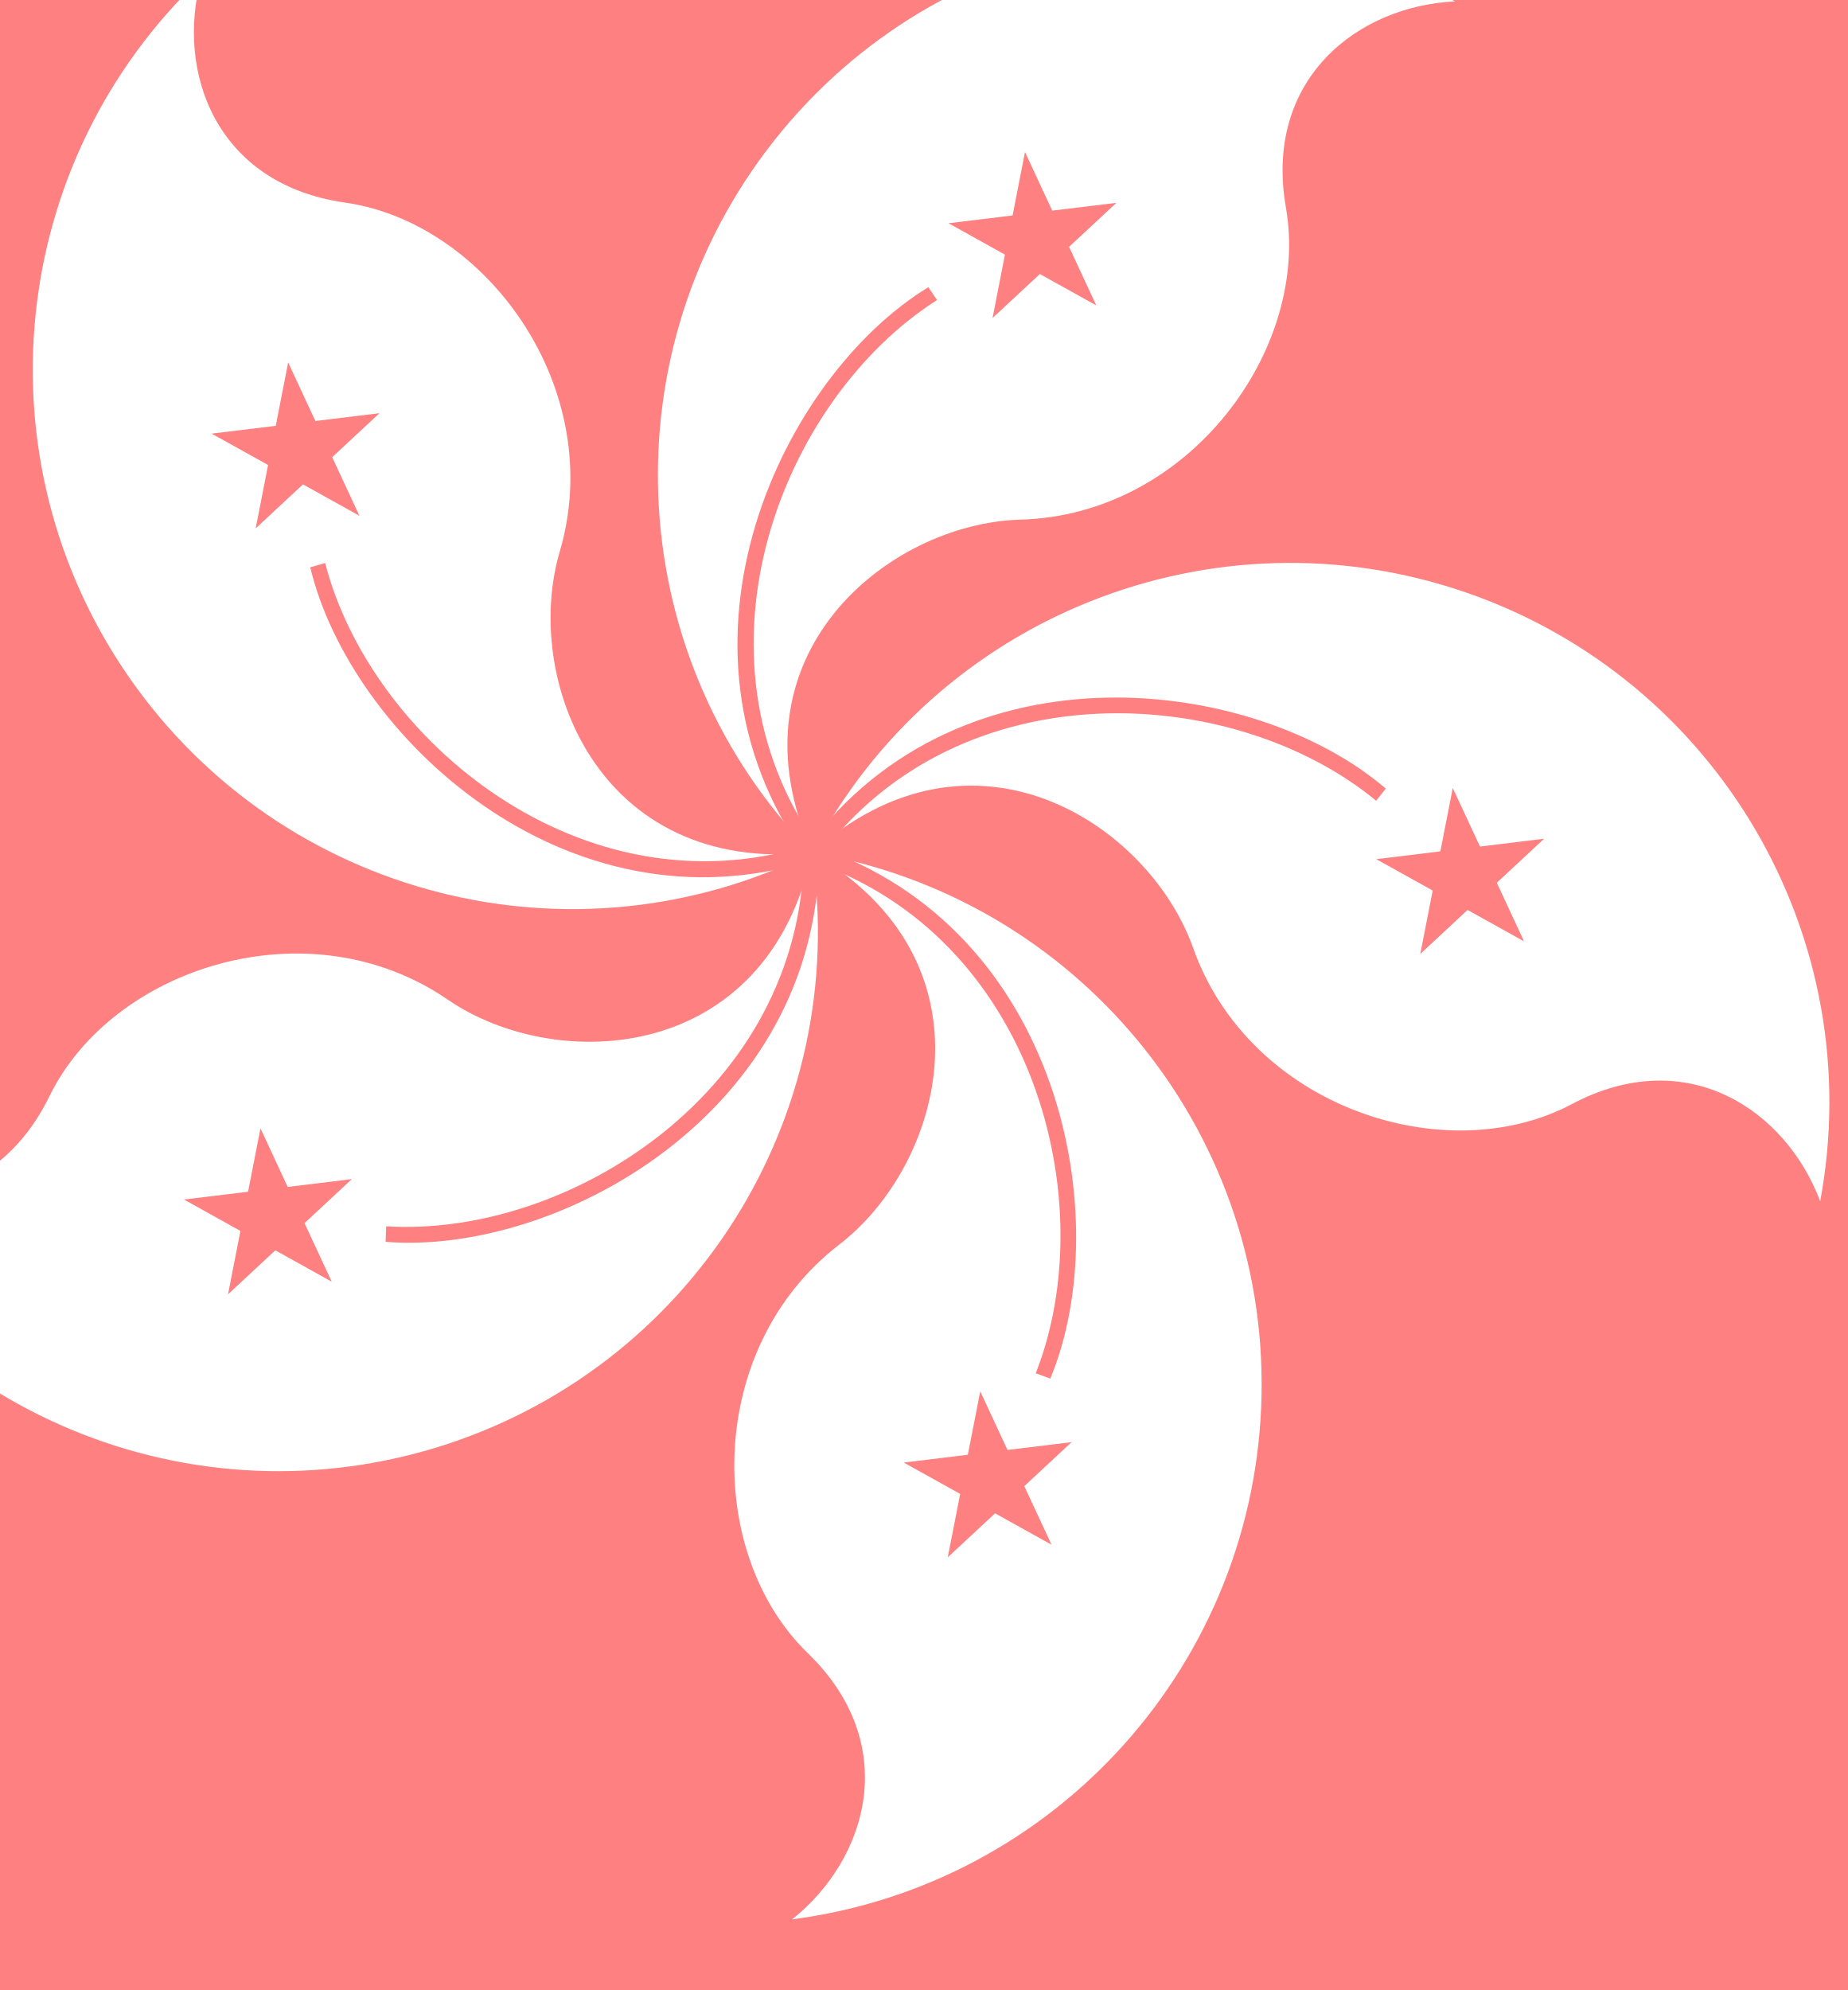
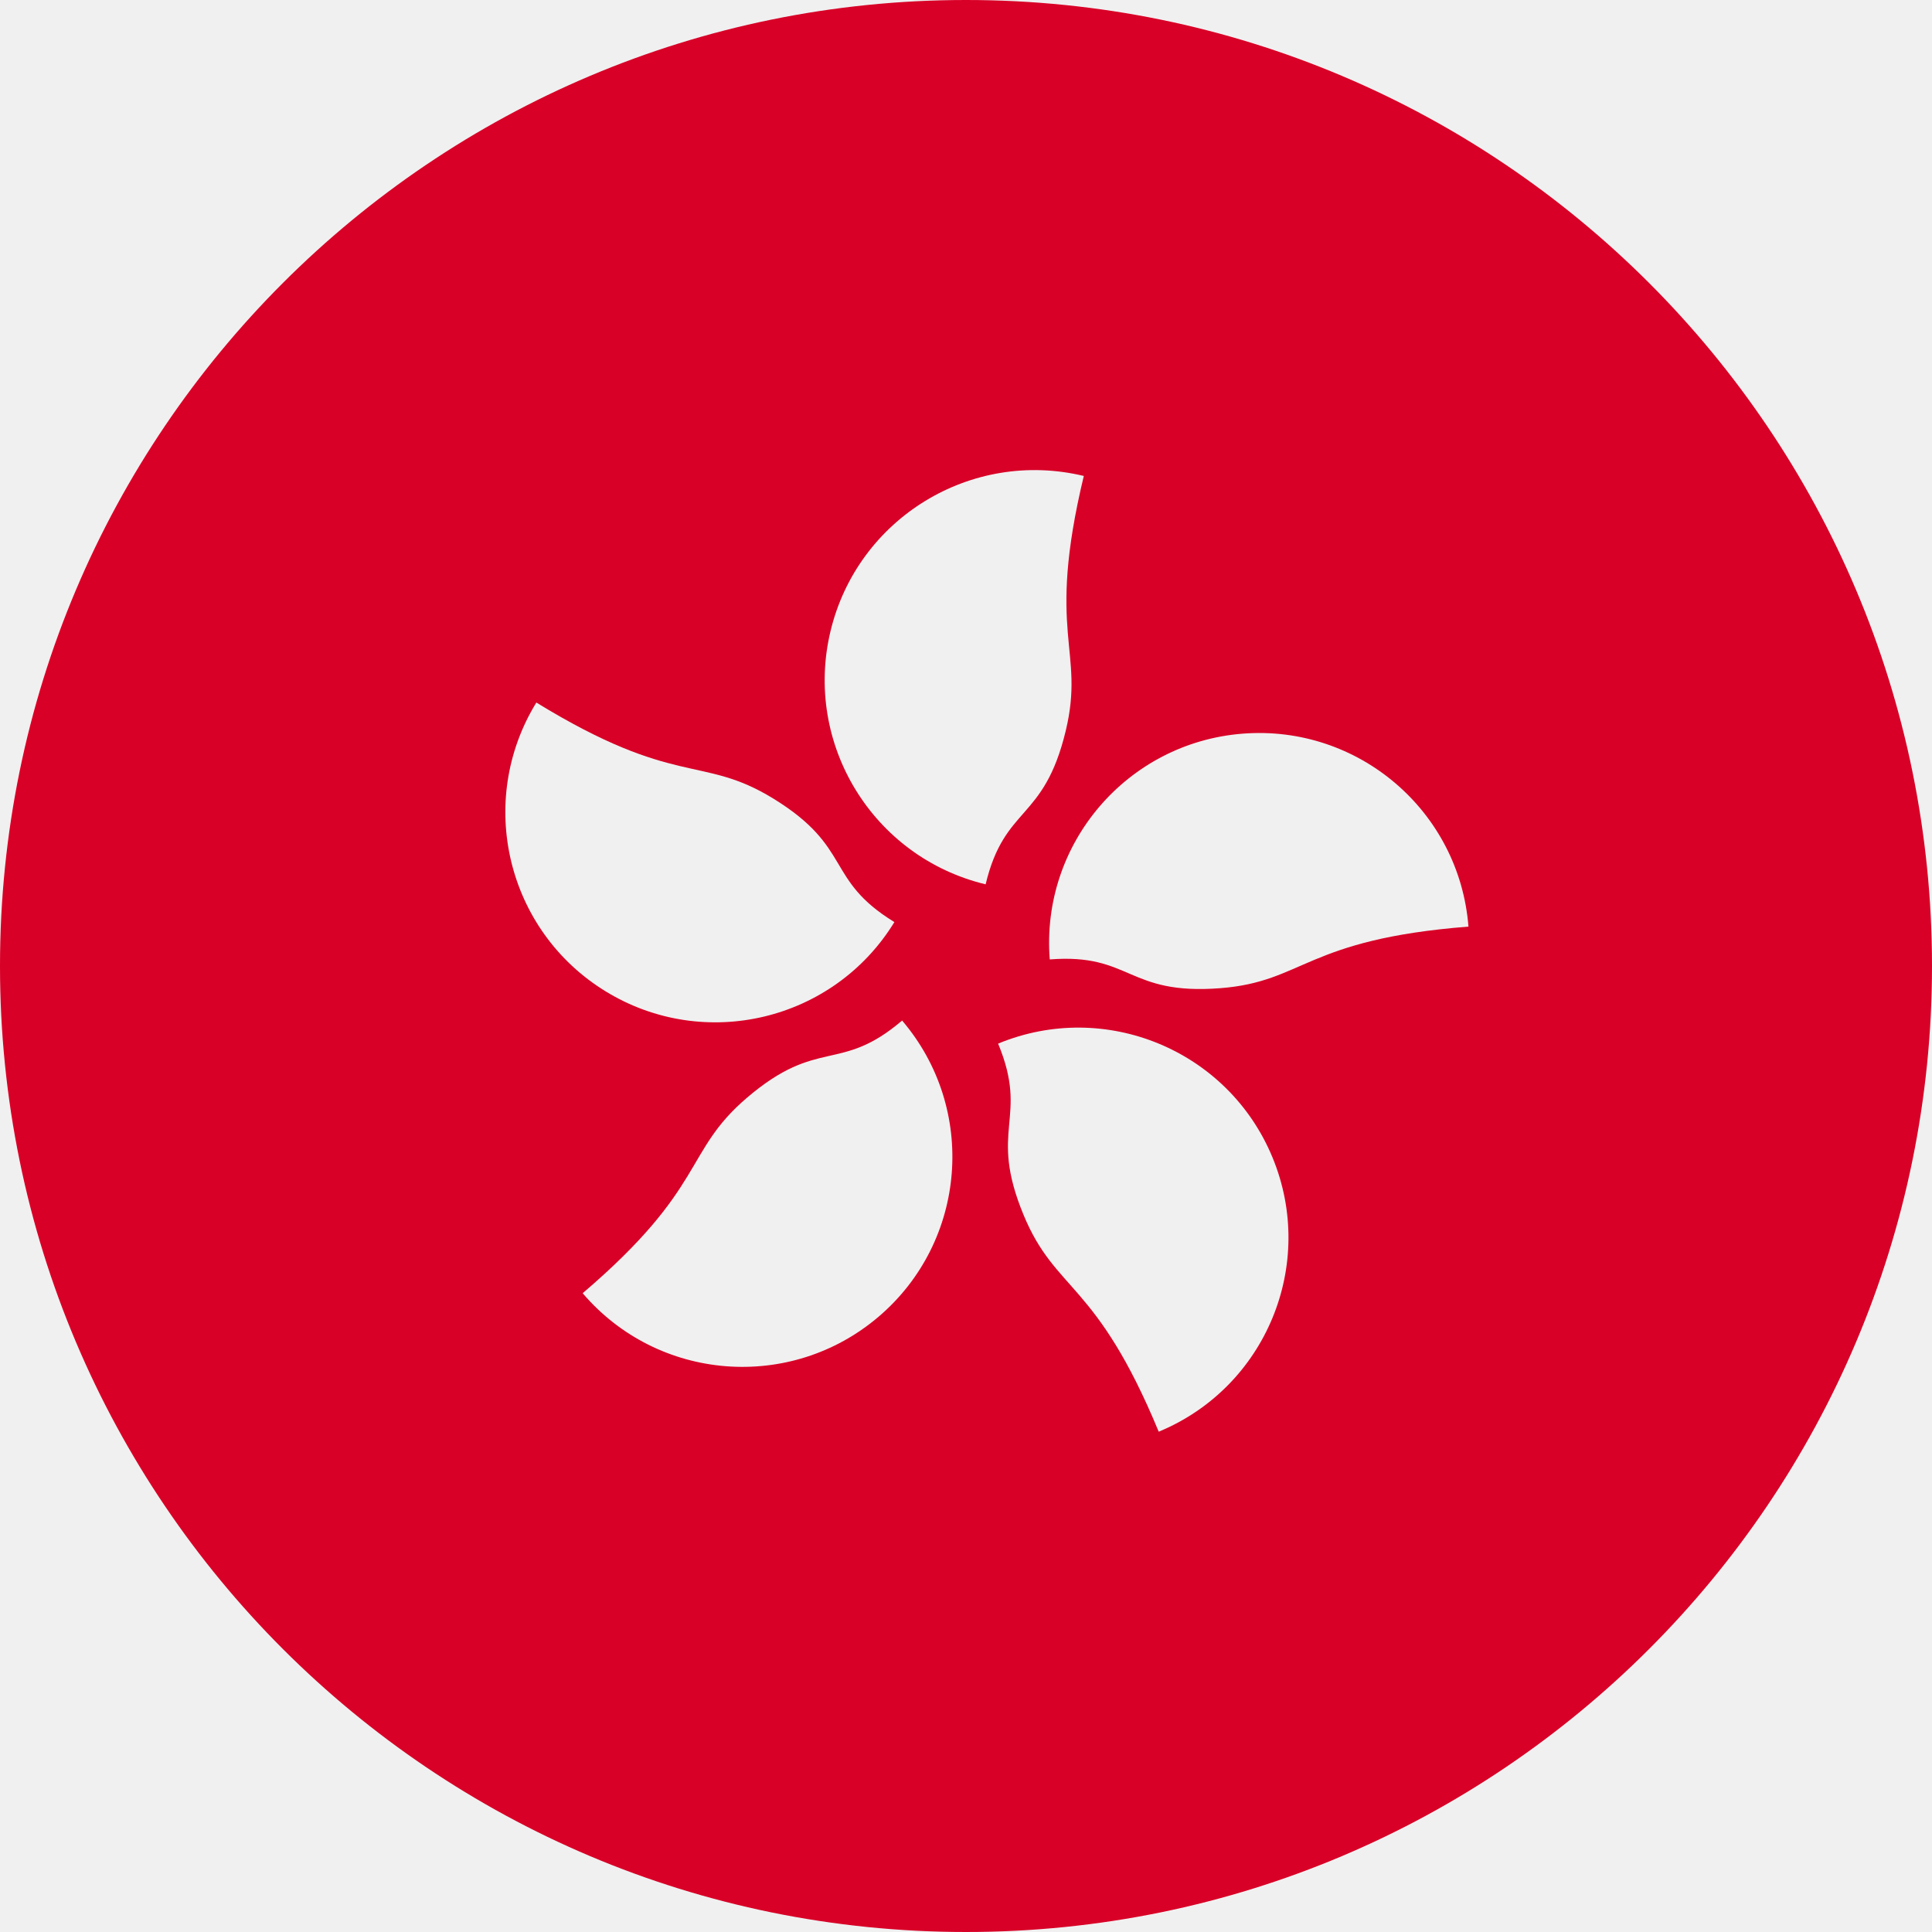
- <svg xmlns="http://www.w3.org/2000/svg" xmlns:xlink="http://www.w3.org/1999/xlink" version="1.0" id="hk_flag" width="650" height="700">
-   <defs id="defs2460">
-     <g transform="matrix(0.9724513,0.2331059,-0.2331059,0.9724513,0,0)" id="petal">
-       <path d="M 0,0 C -44.567,-6.662 -77.546,-44.938 -77.546,-90 C -77.546,-135.062 -44.567,-173.338 -4.798939e-14,-180 C -12.658,-169.502 -17.879,-150.032 -1.805,-135.047 C 15.827,-118.611 16.507,-83.873 -5.816,-66.03 C -23.213,-52.123 -31.851,-17.645 0,0 z" id="path2463" style="fill:#ffffff" />
-       <g id="g2465" style="fill:#ff8080">
-         <polygon id="star" transform="matrix(14.85402,-2.087597,-2.087597,-14.85402,-32.16089,-105.1935)" points="0,-1 0.588,0.809 -0.951,-0.309 0.951,-0.309 -0.588,0.809 0,-1 " />
-         <path d="M 0.104,-1.429 C -37.827,-13.482 -50.196,-58.13 -39.379,-87.111 L -41.853,-87.963 C -52.481,-61.061 -42.445,-11.989 -0.534,1.115 L 0.104,-1.429 z" id="path2468" />
-       </g>
-     </g>
-   </defs>
-   <rect width="676.654" height="720.772" id="rect2470" style="fill:#ff8080" x="0" y="0" />
-   <g id="g3267" transform="matrix(1.910655,0.8343165,-0.8343165,1.910655,-323.8051,-648.6977)">
-     <use transform="translate(450,300)" xlink:href="#petal" id="use2474" x="0" y="0" width="900" height="600" />
-     <use xlink:href="#petal" transform="matrix(0.309017,0.9510565,-0.9510565,0.309017,450,300)" id="use2476" x="0" y="0" width="900" height="600" />
-     <use xlink:href="#petal" transform="matrix(0.309017,-0.9510565,0.9510565,0.309017,450,300)" id="use2478" x="0" y="0" width="900" height="600" />
-     <use xlink:href="#petal" transform="matrix(-0.809017,0.5877853,-0.5877853,-0.809017,450,300)" id="use2480" x="0" y="0" width="900" height="600" />
-     <use xlink:href="#petal" transform="matrix(-0.809017,-0.5877853,0.5877853,-0.809017,450,300)" id="use2482" x="0" y="0" width="900" height="600" />
-     <circle transform="translate(450,300)" r="4" id="circle2484" cx="0" cy="0" style="fill:#ff8080" />
+ <svg xmlns="http://www.w3.org/2000/svg" version="1.1" id="Layer_1" x="0px" y="0px" viewBox="0 0 512 512" style="enable-background:new 0 0 512 512;" xml:space="preserve">
+   <circle style="fill:#D80027;" cx="256" cy="256" r="256" />
+   <g>
+     <path style="fill:#F0F0F0;" d="M282.43,193.668c-5.818,24.199-16.155,19.584-21.228,40.688   c-29.883-7.185-48.287-37.235-41.102-67.12c7.182-29.883,37.235-48.287,67.119-41.102   C277.072,168.341,287.635,172.025,282.43,193.668z" />
+     <path style="fill:#F0F0F0;" d="M204.887,211.6c21.217,13.01,13.633,21.417,32.135,32.764   c-16.068,26.201-50.333,34.416-76.535,18.349c-26.201-16.067-34.418-50.334-18.35-76.535   C179.143,208.87,185.908,199.963,204.887,211.6z" />
+     <path style="fill:#F0F0F0;" d="M197.978,290.892c18.931-16.158,24.58-6.348,41.089-20.438c19.955,23.377,17.179,58.505-6.197,78.46   c-23.378,19.955-58.506,17.176-78.458-6.199C187.426,314.532,181.045,305.343,197.978,290.892z" />
+     <path style="fill:#F0F0F0;" d="M271.254,321.965c-9.52-22.997,1.556-25.341-6.743-45.394c28.399-11.753,60.951,1.741,72.705,30.14   c11.753,28.399-1.743,60.95-30.142,72.704C290.477,339.306,279.768,342.535,271.254,321.965z" />
+     <path style="fill:#F0F0F0;" d="M323.45,261.876c-24.813,1.947-23.622-9.313-45.257-7.615c-2.403-30.639,20.491-57.43,51.132-59.835   c30.64-2.399,57.43,20.493,59.832,51.135C345.88,248.954,345.641,260.137,323.45,261.876z" />
  </g>
+   <g>
+ </g>
+   <g>
+ </g>
+   <g>
+ </g>
+   <g>
+ </g>
+   <g>
+ </g>
+   <g>
+ </g>
+   <g>
+ </g>
+   <g>
+ </g>
+   <g>
+ </g>
+   <g>
+ </g>
+   <g>
+ </g>
+   <g>
+ </g>
+   <g>
+ </g>
+   <g>
+ </g>
+   <g>
+ </g>
</svg>
